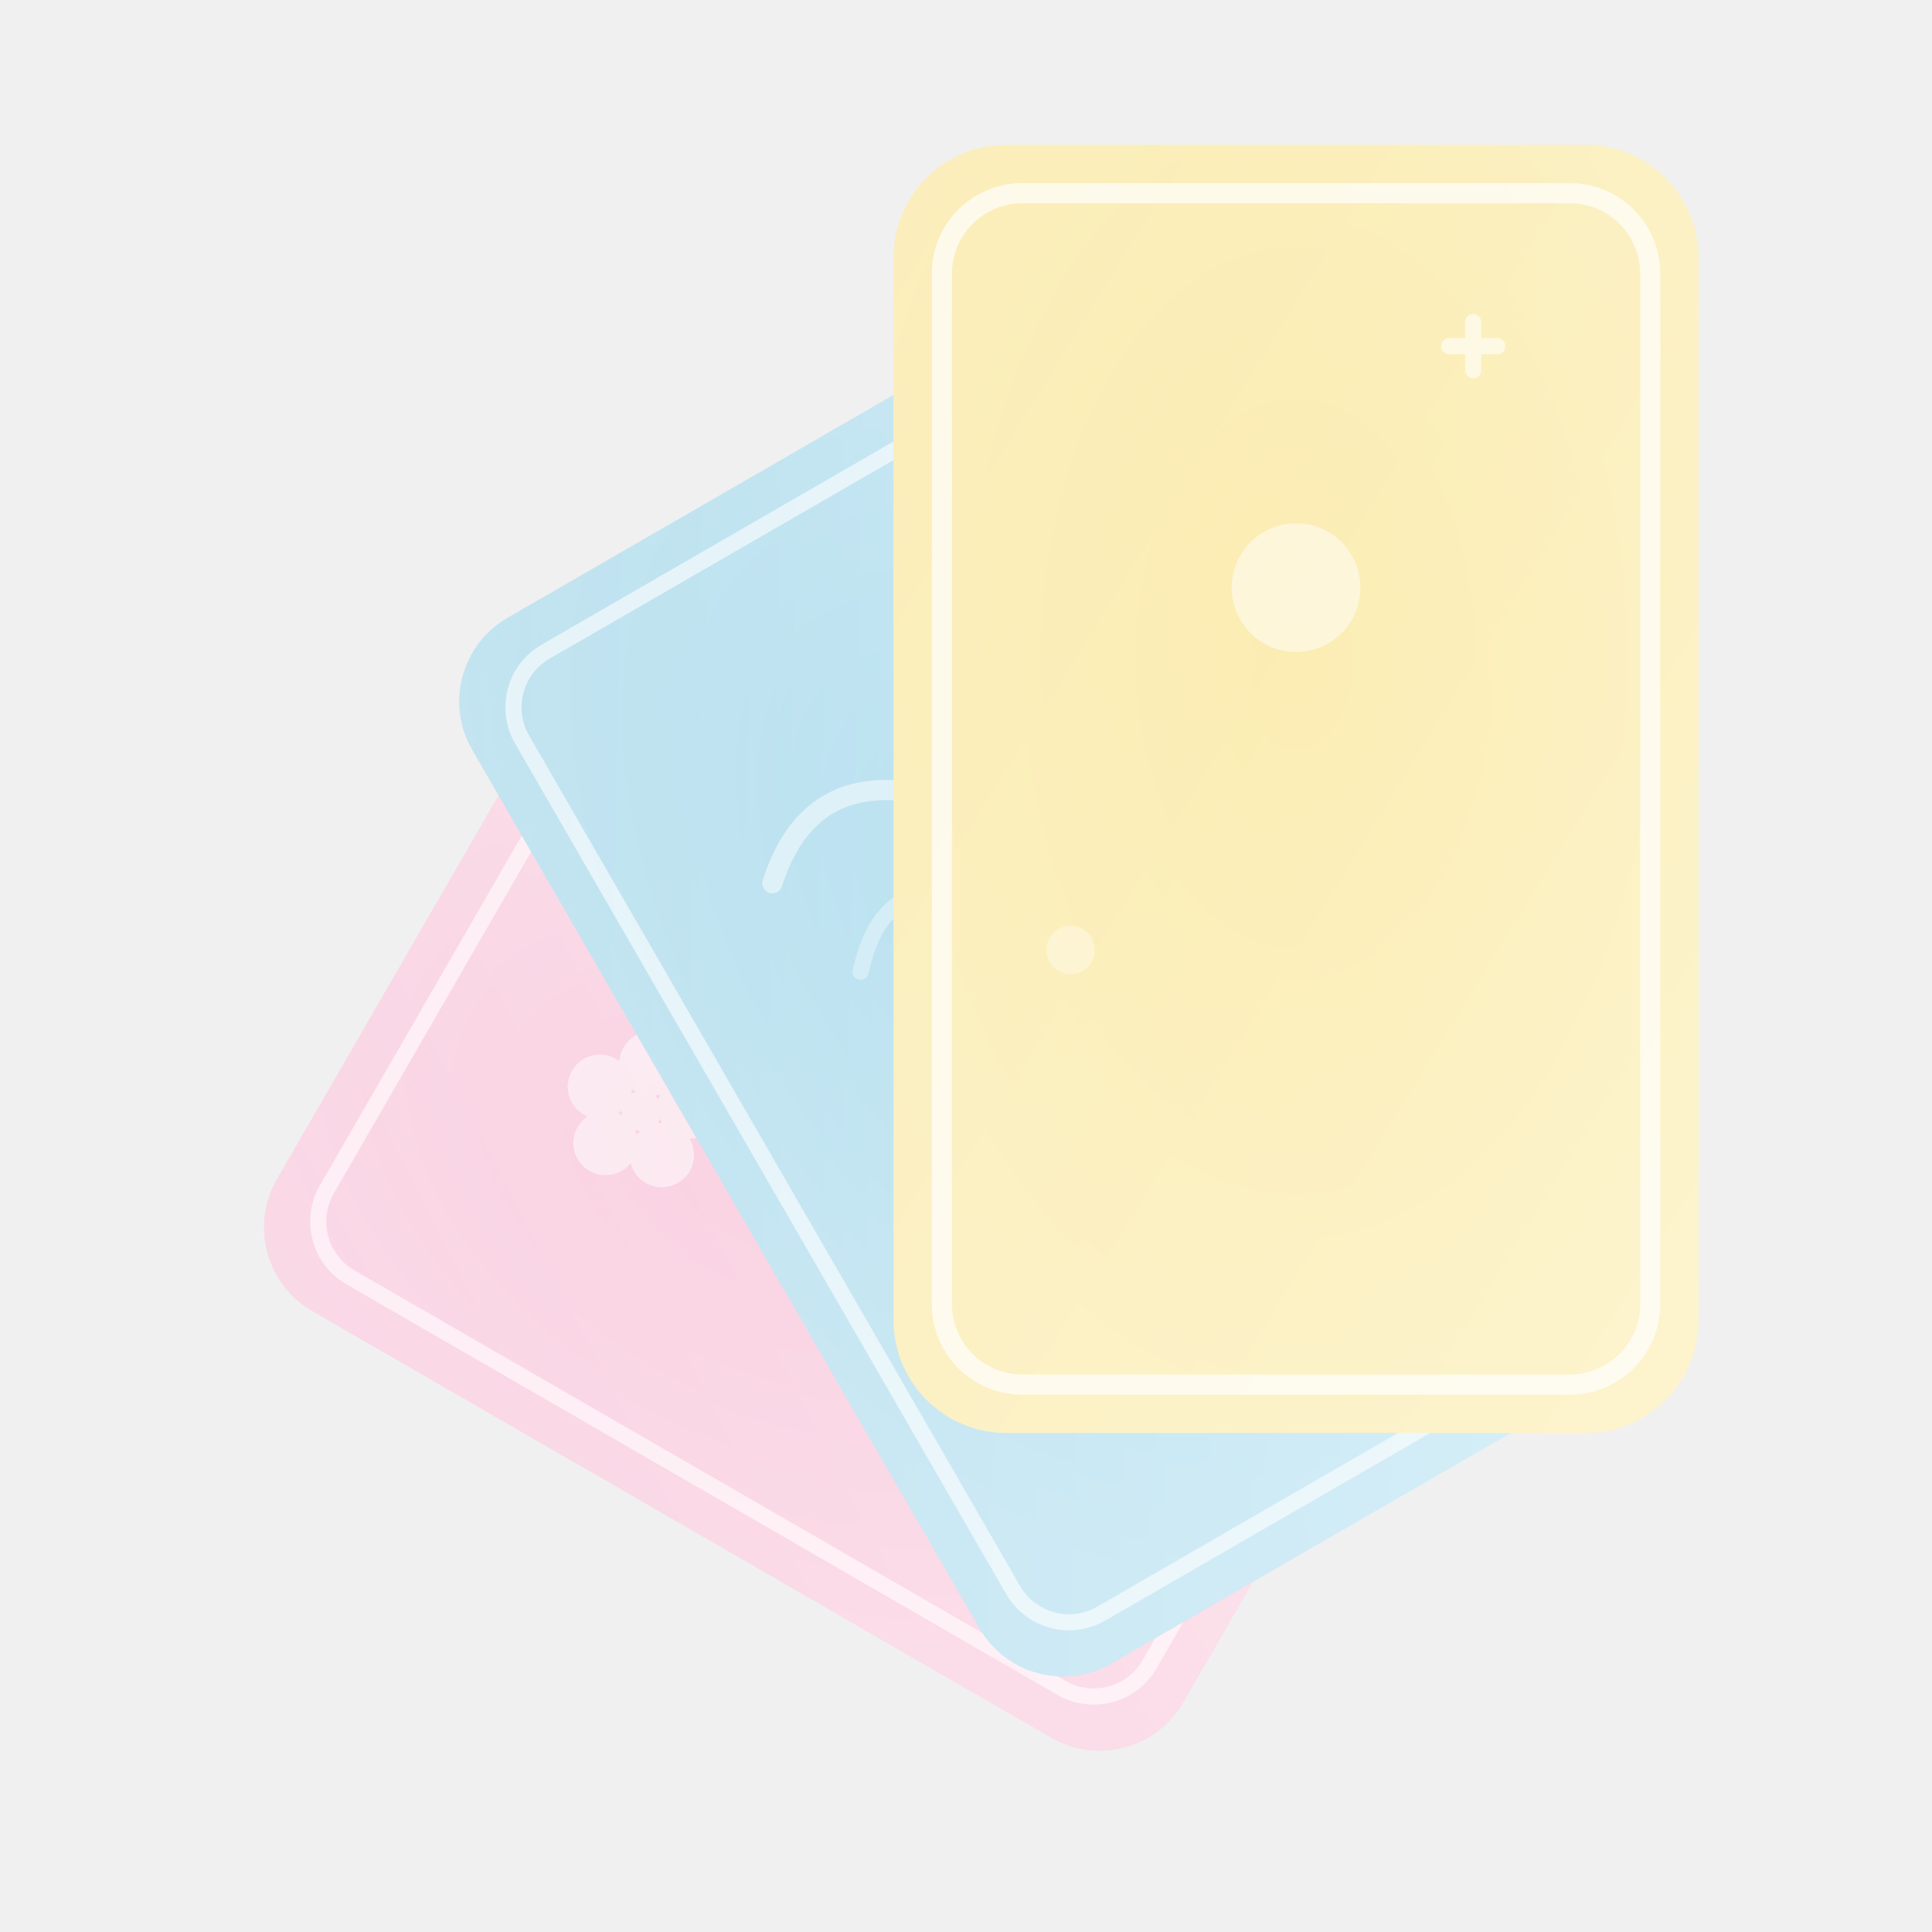
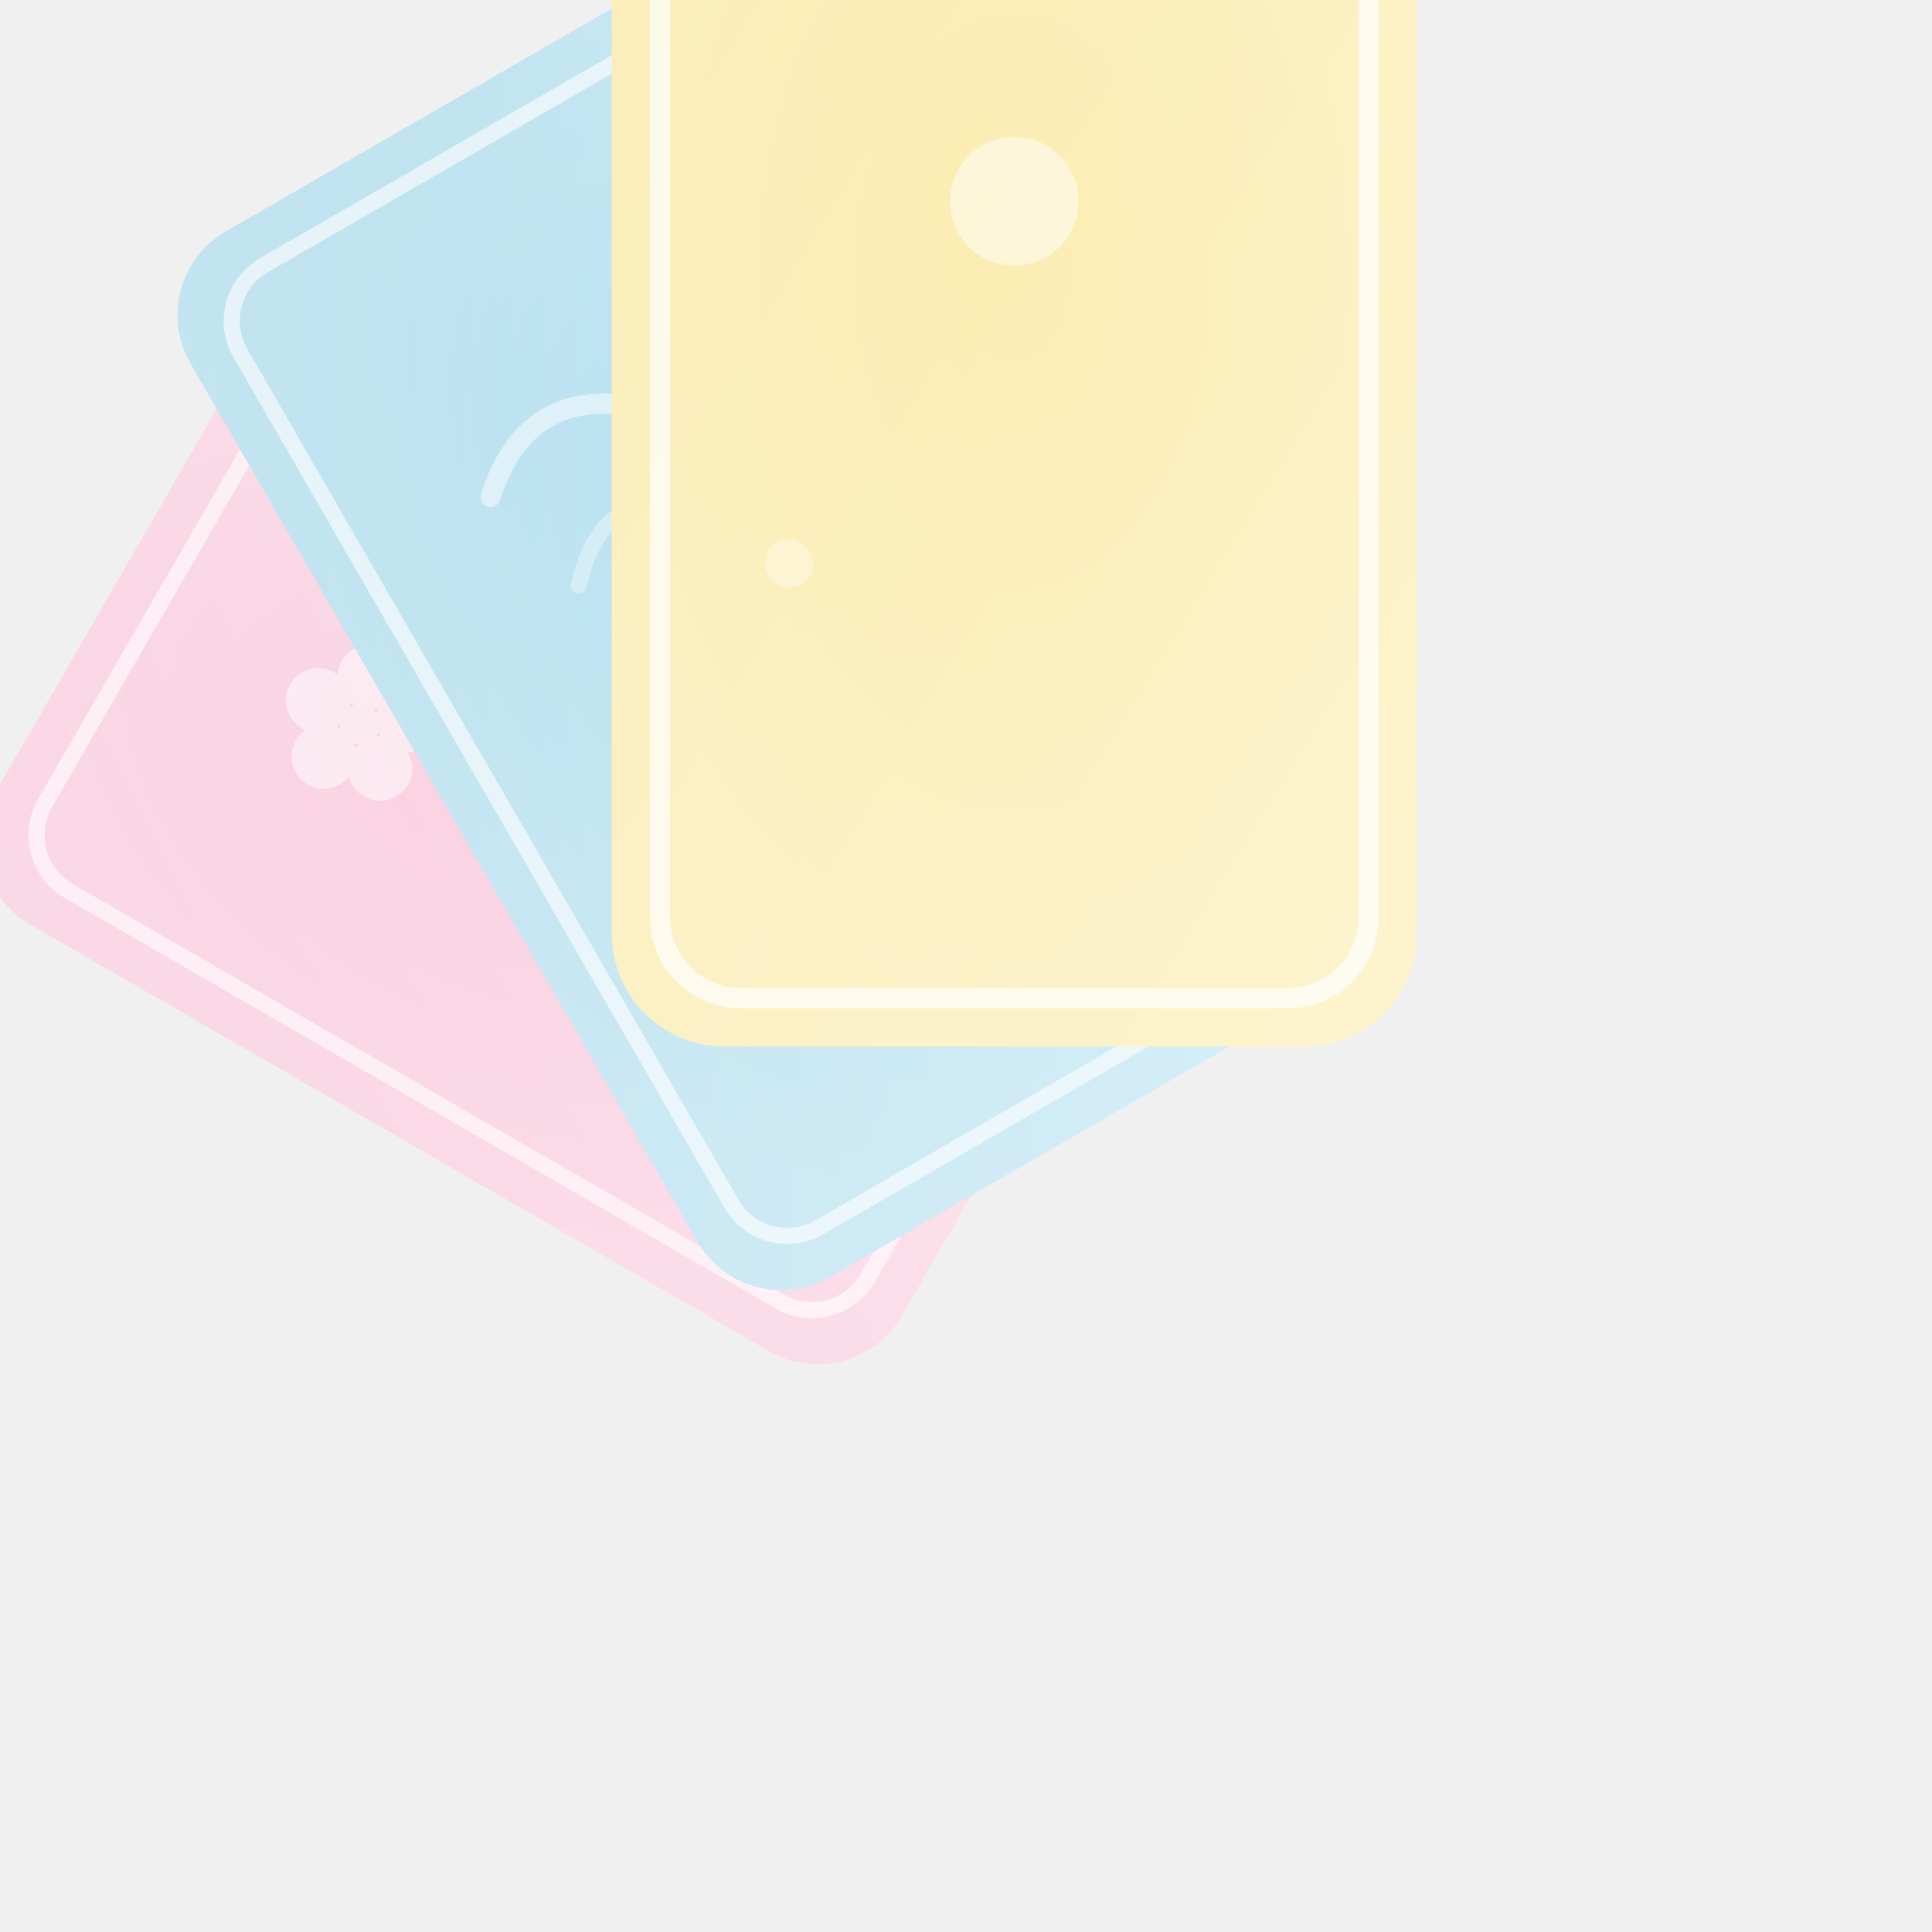
- <svg xmlns="http://www.w3.org/2000/svg" viewBox="131 232 180 240" width="512" height="512">
+ <svg xmlns="http://www.w3.org/2000/svg" viewBox="136 280 240 240" width="512" height="512">
  <defs>
    <radialGradient id="fog" cx="50%" cy="40%" r="60%">
      <stop offset="0%" stop-color="white" stop-opacity="0.1" />
      <stop offset="100%" stop-color="white" stop-opacity="0.3" />
    </radialGradient>
    <linearGradient id="sakura" x1="0%" y1="0%" x2="100%" y2="100%">
      <stop offset="0%" stop-color="#F8C8DC" />
      <stop offset="100%" stop-color="#FAD6E3" />
    </linearGradient>
    <linearGradient id="sky" x1="0%" y1="0%" x2="100%" y2="100%">
      <stop offset="0%" stop-color="#A8D8EA" />
      <stop offset="100%" stop-color="#C5E8F5" />
    </linearGradient>
    <linearGradient id="sun" x1="0%" y1="0%" x2="100%" y2="100%">
      <stop offset="0%" stop-color="#F9E79F" />
      <stop offset="100%" stop-color="#FCEFB8" />
    </linearGradient>
    <rect id="card-s" x="-42" y="-115" width="84" height="130" rx="12" />
    <rect id="card-m" x="-46" y="-125" width="92" height="150" rx="12" />
    <rect id="card-l" x="-50" y="-140" width="100" height="160" rx="14" />
    <rect id="frame-s" x="-36" y="-109" width="72" height="118" rx="8" fill="none" stroke="white" stroke-width="2" opacity="0.6" />
    <rect id="frame-m" x="-40" y="-119" width="80" height="138" rx="8" fill="none" stroke="white" stroke-width="2" opacity="0.6" />
    <rect id="frame-l" x="-44" y="-134" width="88" height="148" rx="10" fill="none" stroke="white" stroke-width="2.5" opacity="0.7" />
  </defs>
  <g transform="translate(250, 410) rotate(300)">
    <use href="#card-s" fill="url(#sakura)" />
    <use href="#frame-s" />
    <g transform="translate(0, -80)" opacity="0.5">
      <circle cx="0" cy="-6" r="4" fill="white" />
      <circle cx="5.7" cy="-1.9" r="4" fill="white" />
      <circle cx="3.5" cy="4.9" r="4" fill="white" />
      <circle cx="-3.5" cy="4.9" r="4" fill="white" />
      <circle cx="-5.7" cy="-1.9" r="4" fill="white" />
      <circle cx="0" cy="0" r="2.5" fill="white" />
    </g>
    <use href="#card-s" fill="url(#fog)" />
  </g>
  <g transform="translate(256, 400) rotate(330)">
    <use href="#card-m" fill="url(#sky)" />
    <use href="#frame-m" />
    <path d="M-22 -80 Q-11 -90 0 -80 Q11 -70 22 -80" fill="none" stroke="white" stroke-width="2.5" stroke-linecap="round" opacity="0.5" />
    <path d="M-18 -65 Q-9 -75 0 -65 Q9 -55 18 -65" fill="none" stroke="white" stroke-width="2" stroke-linecap="round" opacity="0.35" />
    <use href="#card-m" fill="url(#fog)" />
  </g>
  <g transform="translate(262, 390) rotate(0)">
    <use href="#card-l" fill="url(#sun)" />
    <use href="#frame-l" />
    <path d="M22 -118 L22 -112 M19 -115 L25 -115" stroke="white" stroke-width="2" stroke-linecap="round" opacity="0.6" />
    <circle cx="0" cy="-85" r="8" fill="white" opacity="0.5" />
    <circle cx="-28" cy="-40" r="3" fill="white" opacity="0.35" />
    <use href="#card-l" fill="url(#fog)" />
  </g>
</svg>
